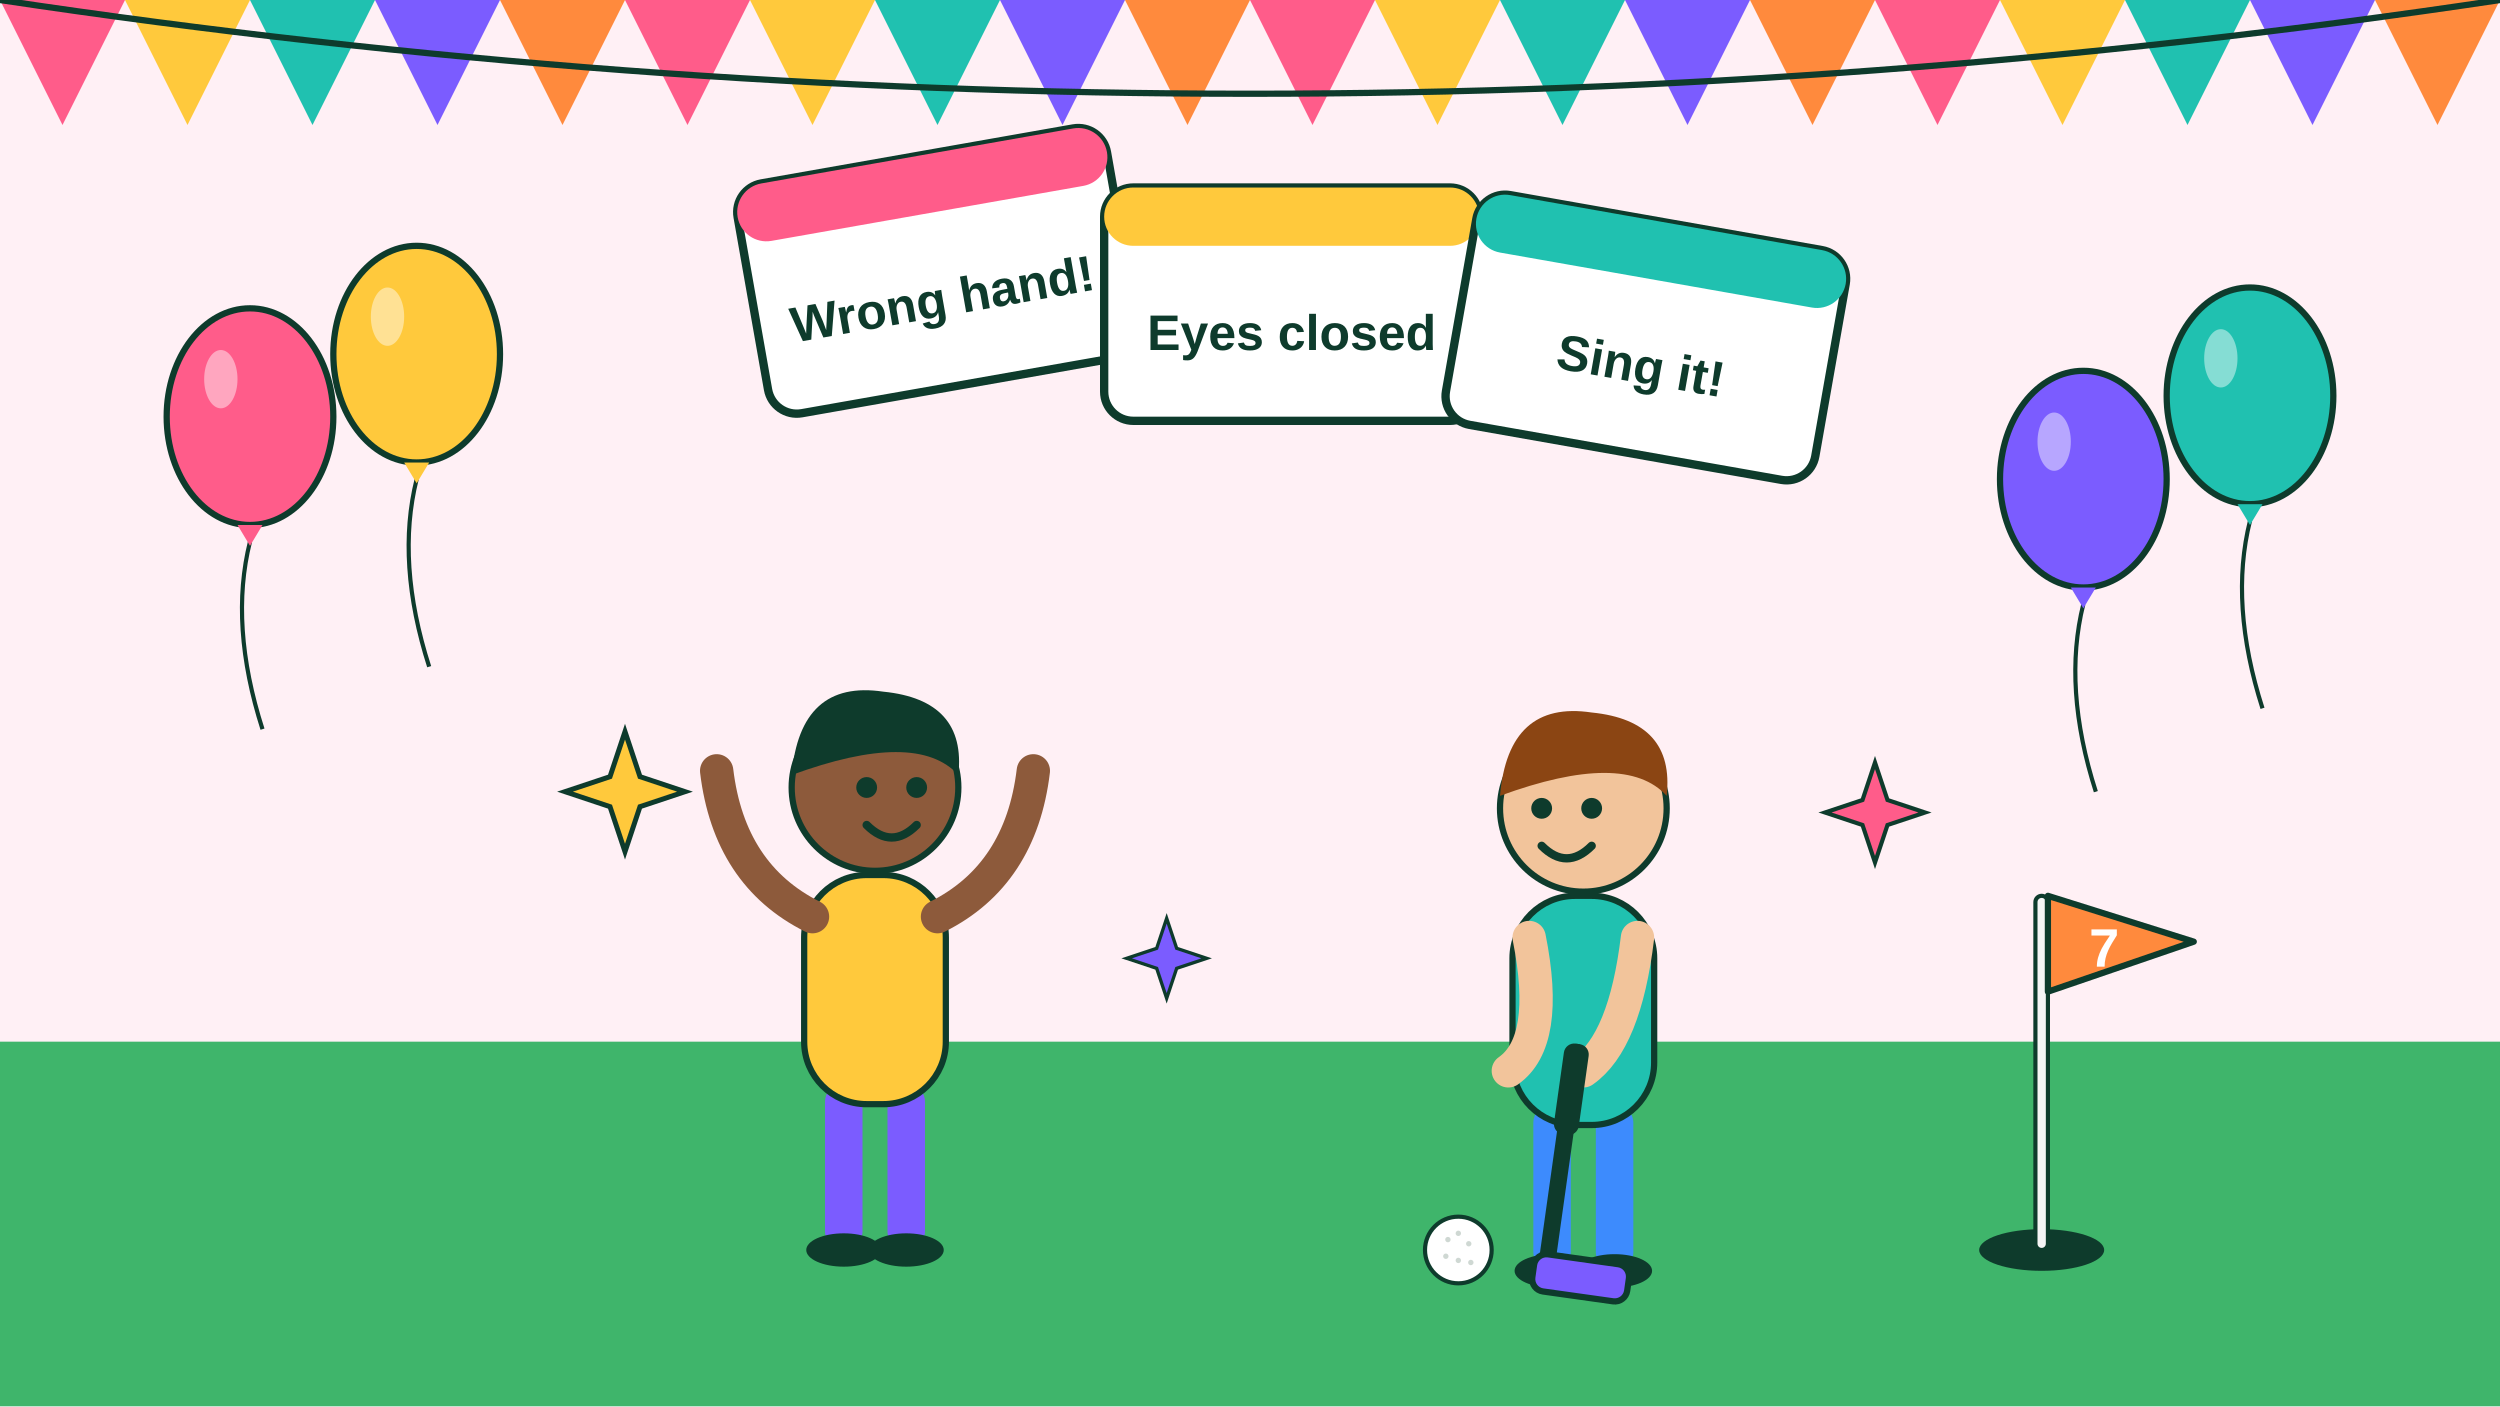
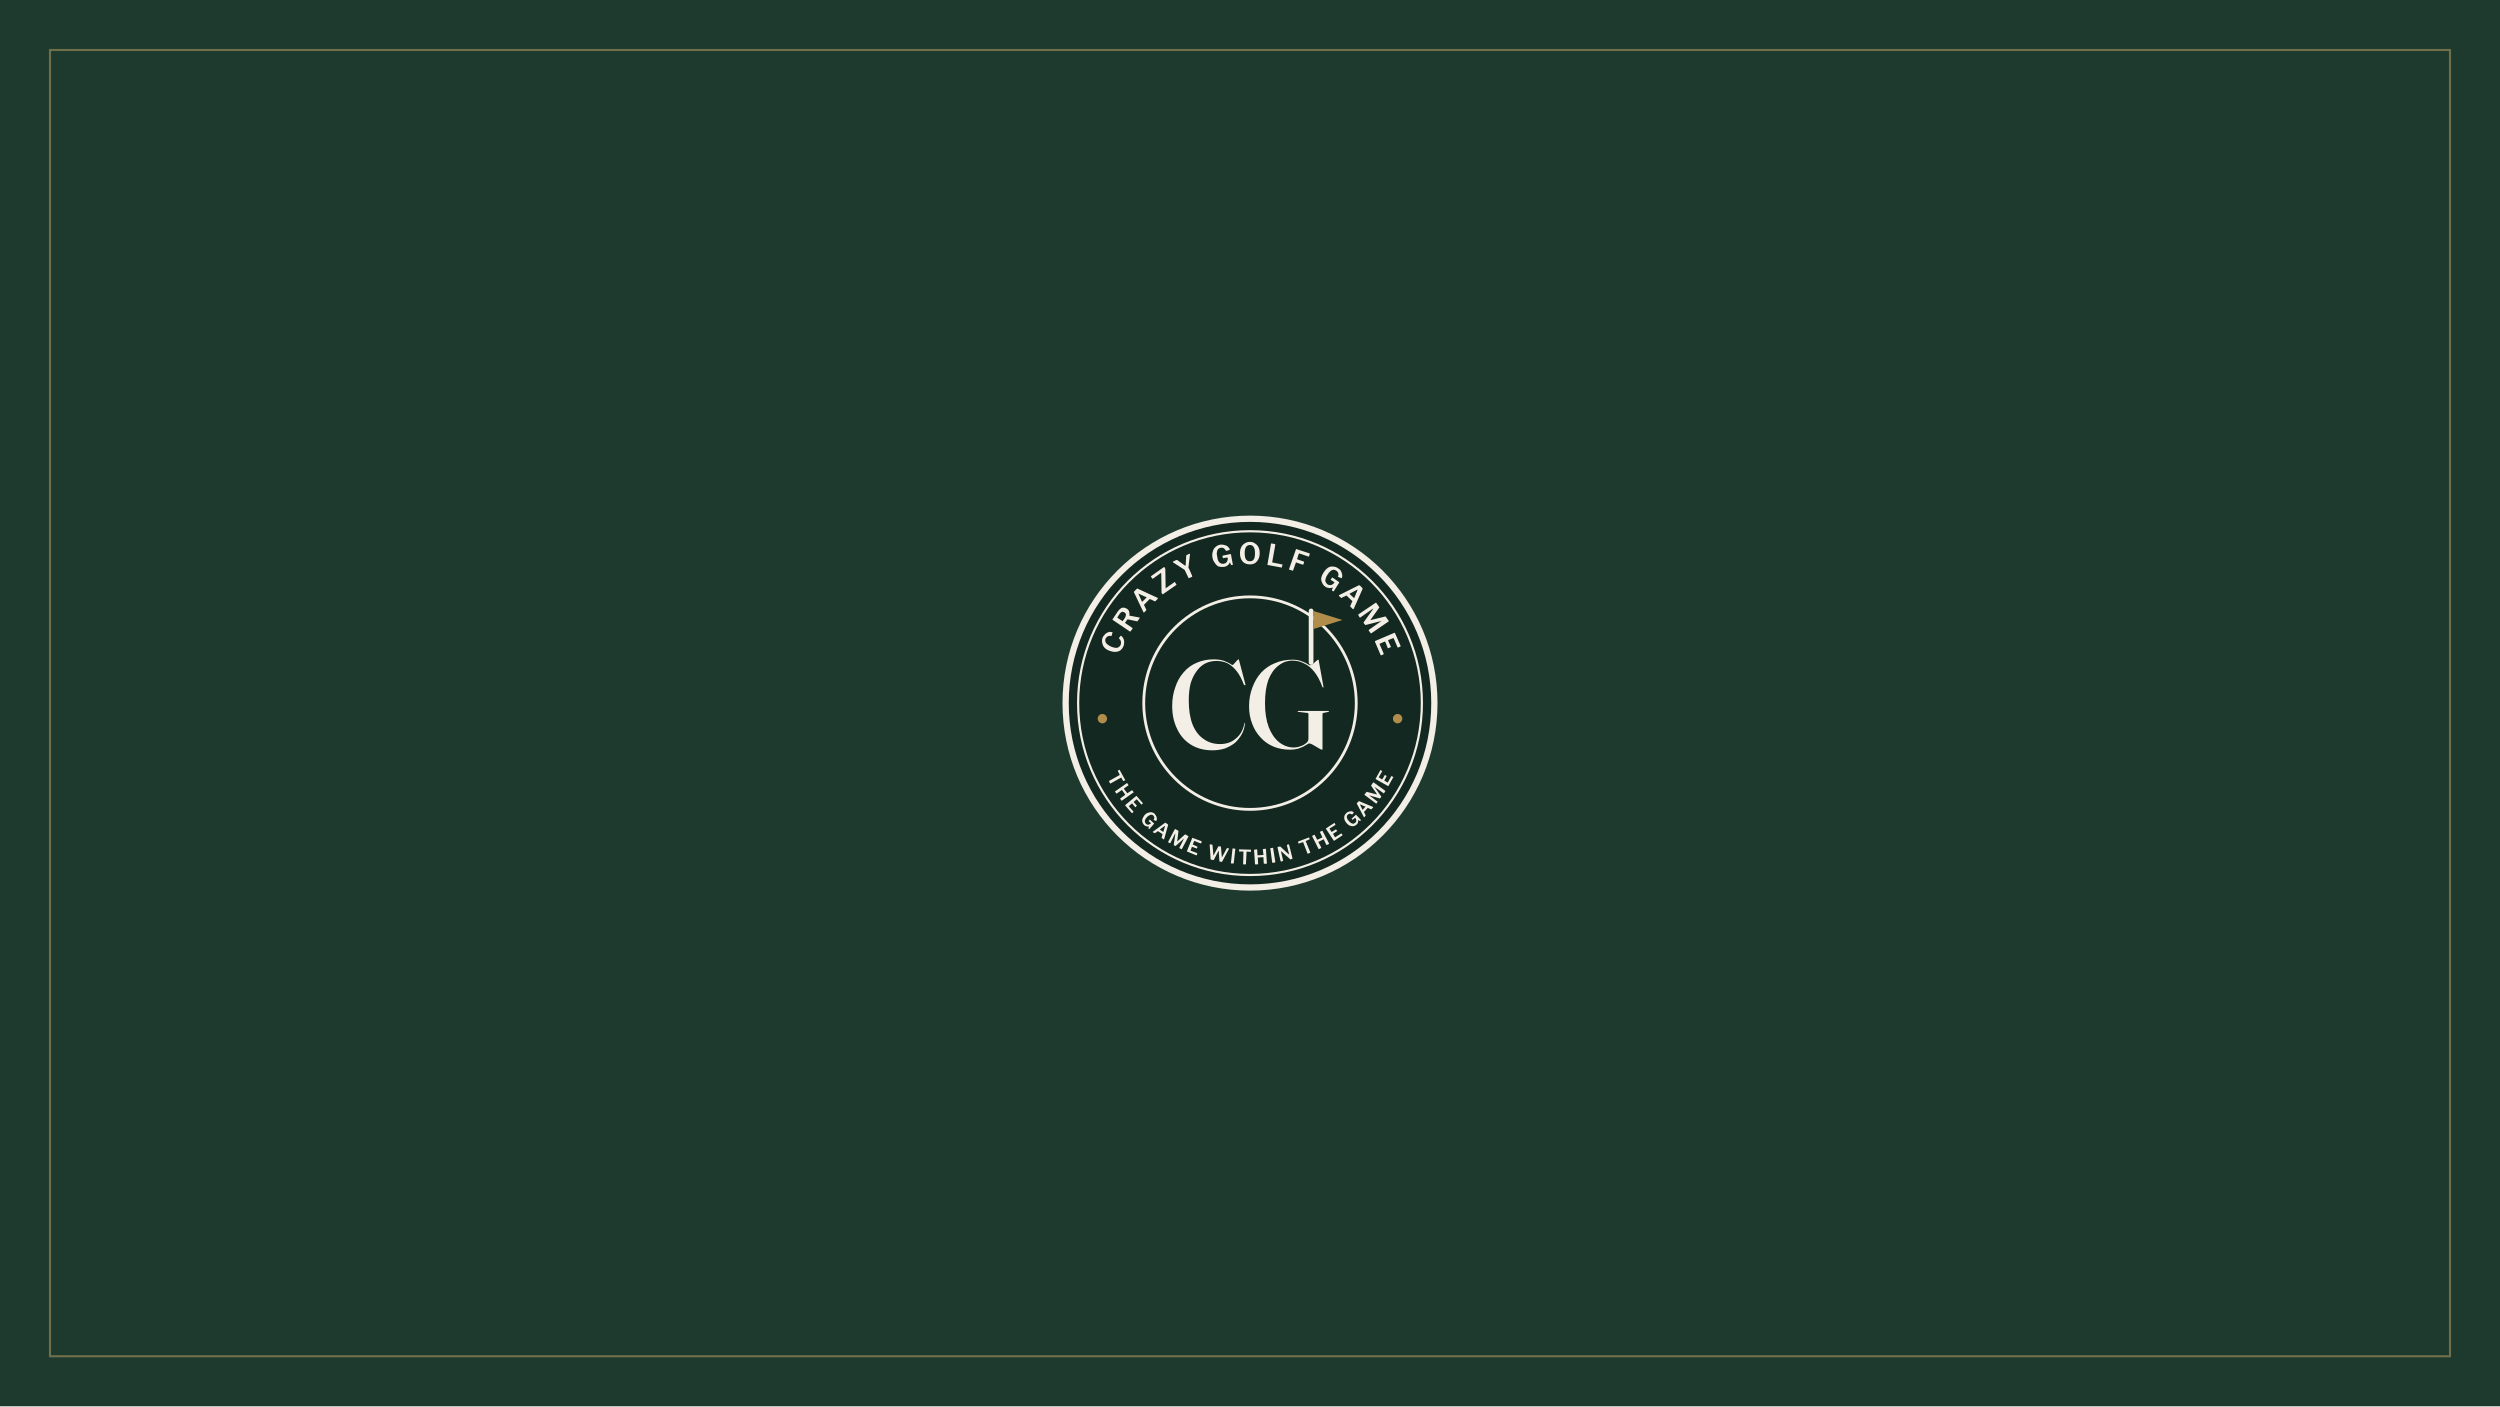
- <svg xmlns="http://www.w3.org/2000/svg" viewBox="0 0 1200 675" role="img" aria-labelledby="party-t">
-   <rect width="1200" height="675" fill="#fff0f5" />
-   <path d="M0 0 l30 60 l30 -60z" fill="#ff5c8a" />
-   <path d="M60 0 l30 60 l30 -60z" fill="#ffc93c" />
-   <path d="M120 0 l30 60 l30 -60z" fill="#20c1b0" />
-   <path d="M180 0 l30 60 l30 -60z" fill="#7b5cff" />
-   <path d="M240 0 l30 60 l30 -60z" fill="#ff8a3d" />
-   <path d="M300 0 l30 60 l30 -60z" fill="#ff5c8a" />
-   <path d="M360 0 l30 60 l30 -60z" fill="#ffc93c" />
-   <path d="M420 0 l30 60 l30 -60z" fill="#20c1b0" />
-   <path d="M480 0 l30 60 l30 -60z" fill="#7b5cff" />
-   <path d="M540 0 l30 60 l30 -60z" fill="#ff8a3d" />
-   <path d="M600 0 l30 60 l30 -60z" fill="#ff5c8a" />
-   <path d="M660 0 l30 60 l30 -60z" fill="#ffc93c" />
-   <path d="M720 0 l30 60 l30 -60z" fill="#20c1b0" />
-   <path d="M780 0 l30 60 l30 -60z" fill="#7b5cff" />
-   <path d="M840 0 l30 60 l30 -60z" fill="#ff8a3d" />
-   <path d="M900 0 l30 60 l30 -60z" fill="#ff5c8a" />
-   <path d="M960 0 l30 60 l30 -60z" fill="#ffc93c" />
-   <path d="M1020 0 l30 60 l30 -60z" fill="#20c1b0" />
-   <path d="M1080 0 l30 60 l30 -60z" fill="#7b5cff" />
-   <path d="M1140 0 l30 60 l30 -60z" fill="#ff8a3d" />
-   <path d="M0 0 Q600 90 1200 0" stroke="#0e3b2c" stroke-width="3" fill="none" />
-   <g>
-     <path d="M120 260 q-10 40 6 90" stroke="#0e3b2c" stroke-width="2" fill="none" />
-     <ellipse cx="120" cy="200" rx="40" ry="52" fill="#ff5c8a" stroke="#0e3b2c" stroke-width="3" />
-     <ellipse cx="106" cy="182" rx="8" ry="14" fill="#fff" opacity=".45" />
-     <path d="M114 252 l6 10 l6 -10z" fill="#ff5c8a" />
+ <svg xmlns="http://www.w3.org/2000/svg" viewBox="0 0 1200 675" width="1200" height="675" role="img" aria-label="Crazy Golf Game">
+   <rect width="1200" height="675" fill="#1E3A2F" />
+   <rect x="24" y="24" width="1152" height="627" fill="none" stroke="#C2A465" stroke-width="1" opacity=".5" />
+   <g transform="translate(510 247.5) scale(1.5)">
+     <circle cx="60.0" cy="60.0" r="59.0" fill="#132820" stroke="#F4EFE6" stroke-width="2" />
+     <circle cx="60.0" cy="60.0" r="55.0" fill="none" stroke="#F4EFE6" stroke-width=".7" />
+     <circle cx="60.0" cy="60.0" r="34" fill="none" stroke="#F4EFE6" stroke-width=".9" />
+     <path d="M12.9 38.9Q13.1 38.5 13.5 38.1Q13.8 37.7 14.2 37.5Q14.6 37.3 15 37.2Q15.5 37.2 15.9 37.3Q16 37.3 16 37.3Q16.1 37.4 16 37.4L15.7 38.5Q15.6 38.5 15.6 38.5Q15.6 38.5 15.5 38.5Q15 38.4 14.5 38.6Q14.1 38.8 13.8 39.3Q13.5 40 13.9 40.7Q14.3 41.3 15.5 41.9Q16.7 42.4 17.5 42.3Q18.2 42.1 18.6 41.4Q18.8 40.8 18.7 40.3Q18.6 39.8 18.1 39.3Q18 39.3 18.1 39.1L18.6 38.5Q18.6 38.4 18.7 38.4Q18.7 38.4 18.8 38.5Q19 38.6 19.2 38.9Q19.4 39.1 19.5 39.4Q19.7 39.7 19.7 40.1Q19.8 40.5 19.7 40.9Q19.7 41.4 19.5 41.8Q19.1 42.7 18.4 43.2Q17.7 43.6 16.8 43.6Q15.9 43.6 14.9 43.2Q13.9 42.8 13.3 42.1Q12.8 41.4 12.7 40.6Q12.5 39.8 12.9 38.9Z M24.6 32.6Q24.7 32.6 24.7 32.7Q24.7 32.7 24.7 32.8L24 33.8Q24 33.9 23.8 33.8L20.9 33.2Q20.8 33.2 20.7 33.3L20 34.3Q20 34.3 20 34.3Q20 34.4 20.1 34.4L22.3 35.9Q22.5 36 22.4 36.2L21.8 37Q21.7 37.1 21.7 37.1Q21.6 37.1 21.6 37.1L16.1 33.4Q15.9 33.3 16 33.2L17.6 30.8Q18.3 29.8 19 29.5Q19.8 29.3 20.6 29.8Q21 30 21.2 30.4Q21.4 30.8 21.4 31.2Q21.5 31.5 21.4 31.9Q21.3 32 21.4 32L24.6 32.6ZM20 32.7Q20.3 32.1 20.3 31.7Q20.3 31.3 19.9 31Q19.4 30.7 19 30.8Q18.6 31 18.3 31.4L17.6 32.5Q17.5 32.7 17.6 32.7L19.1 33.7Q19.2 33.8 19.3 33.7L20 32.7Z M26.1 31Q26.1 31 26 31Q26 31 25.9 30.9L22.9 24.6Q22.8 24.5 22.9 24.4Q22.9 24.4 22.9 24.3L23.8 23.4Q23.9 23.3 24.1 23.4L30.4 26.3Q30.5 26.4 30.5 26.4Q30.5 26.5 30.5 26.6L29.7 27.4Q29.6 27.5 29.5 27.4L28 26.7Q28 26.7 27.9 26.7Q27.9 26.7 27.9 26.7L26.1 28.5Q26.1 28.5 26.1 28.6L26.8 30.1Q26.9 30.2 26.8 30.2Q26.8 30.3 26.8 30.3L26.1 31ZM26.9 26.2Q27 26.1 26.8 26.1L24.4 25Q24.3 24.9 24.3 25Q24.3 25 24.3 25L25.4 27.5Q25.5 27.6 25.6 27.5Z M32.2 25.1Q32.1 25.2 32.1 25.2Q32 25.2 32 25.1L31.8 24.9Q31.7 24.8 31.7 24.7Q31.7 24.7 31.7 24.5L31.6 18.5Q31.6 18.3 31.4 18.4L28.9 20.2Q28.9 20.2 28.8 20.2Q28.8 20.2 28.7 20.1L28.3 19.5Q28.2 19.4 28.3 19.4L32.4 16.5Q32.5 16.4 32.6 16.5L32.8 16.8Q32.8 16.8 32.8 16.9Q32.9 16.9 32.9 17.1L33 23.2Q33 23.3 33 23.3Q33.1 23.3 33.1 23.2L35.8 21.3Q35.9 21.2 36 21.3L36.4 22Q36.5 22 36.5 22.1Q36.5 22.1 36.4 22.2L32.2 25.1Z M40.6 12.2Q40.7 12.2 40.7 12.2Q40.8 12.3 40.8 12.3L40.3 16.6Q40.3 16.7 40.3 16.8Q40.4 16.8 40.5 17L41.5 19.3Q41.6 19.5 41.4 19.6L40.5 20Q40.4 20 40.4 20Q40.3 20 40.3 19.9L39.2 17.6Q39.1 17.5 39.1 17.4Q39 17.4 39 17.3L35.3 14.9Q35.3 14.9 35.3 14.8Q35.3 14.8 35.4 14.7L36.4 14.2Q36.5 14.2 36.6 14.2Q36.6 14.2 36.7 14.2L39.2 16Q39.3 16 39.3 16Q39.4 16 39.4 15.9L39.6 12.9Q39.6 12.8 39.6 12.7Q39.7 12.7 39.8 12.6L40.6 12.2Z M51.7 16.4Q50.8 16.5 50 16.3Q49.3 16 48.8 15.2Q48.2 14.5 48 13.5Q47.8 12.4 48.1 11.5Q48.3 10.6 48.9 10.1Q49.5 9.5 50.4 9.3Q51.2 9.2 51.8 9.4Q52.4 9.5 52.9 9.9Q53.3 10.3 53.5 10.7Q53.5 10.8 53.5 10.9Q53.5 10.9 53.4 11L52.4 11.3Q52.4 11.3 52.3 11.3Q52.3 11.3 52.3 11.2Q52.1 10.9 51.9 10.7Q51.7 10.4 51.3 10.3Q51 10.2 50.6 10.3Q50.1 10.4 49.8 10.7Q49.5 11.1 49.4 11.7Q49.3 12.3 49.5 13.1Q49.6 14 49.9 14.6Q50.2 15.1 50.7 15.3Q51.1 15.5 51.6 15.4Q52 15.3 52.2 15.2Q52.4 15 52.6 14.8Q52.7 14.6 52.8 14.3Q52.9 14.1 52.9 13.8L52.8 13.5Q52.8 13.3 52.7 13.4L51.4 13.6Q51.4 13.6 51.3 13.6Q51.3 13.6 51.3 13.5L51.2 12.9Q51.1 12.8 51.3 12.8L53.7 12.3Q53.8 12.3 53.9 12.3Q53.9 12.4 53.9 12.4L54.5 15.6Q54.6 15.7 54.5 15.7Q54.5 15.7 54.4 15.8L54.2 15.8Q54.1 15.8 54 15.8Q54 15.8 53.9 15.7L53.6 15Q53.6 15 53.5 15Q53.5 15 53.5 15.1Q53.4 15.3 53.2 15.6Q52.9 15.9 52.6 16.1Q52.2 16.3 51.7 16.4Z M60 15.6Q59 15.6 58.3 15.2Q57.6 14.8 57.2 14Q56.8 13.2 56.8 12Q56.8 10.9 57.2 10.1Q57.6 9.3 58.3 8.9Q59 8.4 60 8.4Q60.9 8.4 61.6 8.9Q62.3 9.3 62.7 10.1Q63.1 10.9 63.1 12Q63.1 13.1 62.7 13.9Q62.3 14.7 61.6 15.2Q60.9 15.6 60 15.6ZM60 14.6Q60.8 14.6 61.2 14Q61.6 13.4 61.6 12Q61.6 10.7 61.2 10.1Q60.8 9.4 60 9.4Q59.1 9.4 58.7 10.1Q58.3 10.7 58.3 12Q58.3 13.4 58.7 14Q59.1 14.6 60 14.6Z M66.7 9.1Q66.7 8.9 66.9 8.9L68 9.1Q68.1 9.2 68.1 9.3L67.1 14.9Q67.1 15 67.2 15L70.2 15.6Q70.4 15.6 70.4 15.7L70.2 16.5Q70.2 16.5 70.2 16.6Q70.1 16.6 70 16.6L65.7 15.8Q65.6 15.8 65.6 15.8Q65.6 15.7 65.6 15.6L66.7 9.1Z M74.7 10.8Q74.7 10.6 74.8 10.7L79.1 12.1Q79.2 12.2 79.1 12.3L78.9 13Q78.9 13.1 78.7 13.1L75.8 12.1Q75.7 12.1 75.6 12.2L75.1 13.8Q75 14 75.2 14L77.2 14.7Q77.4 14.8 77.3 14.9L77.1 15.6Q77 15.7 76.9 15.7L74.8 15Q74.7 14.9 74.7 15L73.8 17.5Q73.8 17.7 73.6 17.6L72.6 17.3Q72.5 17.2 72.5 17.2Q72.5 17.1 72.5 17.1L74.7 10.8Z M84.2 22.8Q83.4 22.3 83.1 21.5Q82.7 20.8 82.8 19.9Q83 19 83.6 18.1Q84.2 17.2 84.9 16.7Q85.7 16.2 86.5 16.3Q87.4 16.3 88.1 16.8Q88.8 17.2 89.1 17.7Q89.4 18.3 89.5 18.9Q89.6 19.4 89.4 19.9Q89.3 20 89.3 20Q89.2 20.1 89.2 20L88.2 19.6Q88.1 19.6 88.1 19.5Q88.1 19.5 88.2 19.4Q88.3 19.1 88.3 18.8Q88.3 18.4 88.1 18.1Q87.9 17.8 87.6 17.6Q87.1 17.3 86.7 17.3Q86.2 17.4 85.8 17.7Q85.3 18.1 84.8 18.9Q84.3 19.6 84.2 20.2Q84 20.8 84.2 21.2Q84.4 21.7 84.8 22Q85.1 22.2 85.4 22.2Q85.7 22.3 85.9 22.2Q86.2 22.2 86.4 22Q86.6 21.9 86.8 21.7L87 21.4Q87.1 21.3 87 21.3L85.9 20.6Q85.9 20.5 85.8 20.5Q85.8 20.4 85.9 20.4L86.2 19.9Q86.3 19.8 86.4 19.8L88.4 21.2Q88.5 21.2 88.5 21.3Q88.6 21.4 88.5 21.5L86.8 24.2Q86.7 24.2 86.7 24.2Q86.6 24.2 86.6 24.2L86.4 24.1Q86.3 24 86.3 24Q86.2 23.9 86.2 23.8L86.5 23.1Q86.5 23 86.5 23Q86.4 23 86.4 23Q86.1 23.1 85.8 23.2Q85.4 23.2 85 23.1Q84.6 23.1 84.2 22.8Z M88.5 25.7Q88.4 25.6 88.4 25.5Q88.5 25.5 88.6 25.4L94.8 22.3Q94.9 22.3 95 22.3Q95 22.3 95.1 22.3L95.9 23.1Q96.1 23.3 96 23.5L93.2 29.8Q93.1 29.9 93.1 29.9Q93 30 92.9 29.9L92.1 29.1Q92 29 92.1 28.9L92.7 27.5Q92.8 27.4 92.8 27.4Q92.8 27.3 92.7 27.3L90.9 25.6Q90.9 25.6 90.8 25.6L89.3 26.3Q89.3 26.4 89.2 26.4Q89.2 26.3 89.1 26.3L88.5 25.7ZM93.2 26.3Q93.3 26.4 93.4 26.3L94.4 23.8Q94.5 23.7 94.4 23.7Q94.4 23.7 94.3 23.7L92 24.9Q91.8 25 91.9 25.1Z M94.7 31.9Q94.6 31.7 94.7 31.6L100.2 27.9Q100.3 27.8 100.4 27.9L101.3 29.2Q101.4 29.3 101.4 29.3Q101.4 29.4 101.3 29.5L98.6 33.3Q98.5 33.4 98.6 33.4Q98.6 33.5 98.7 33.4L103.2 32.3Q103.4 32.2 103.4 32.3L104.4 33.7Q104.5 33.8 104.3 33.9L98.9 37.6Q98.7 37.8 98.6 37.6L98 36.8Q98 36.7 98 36.6Q98 36.6 98.1 36.5L102.1 33.7Q102.2 33.7 102.1 33.7Q102.1 33.7 102.1 33.7L97 35Q96.8 35 96.8 34.9L96.4 34.4Q96.3 34.2 96.4 34.1L99.4 29.9Q99.4 29.8 99.4 29.8Q99.4 29.8 99.3 29.8L95.3 32.6Q95.3 32.6 95.2 32.6Q95.2 32.6 95.1 32.6L94.7 31.9Z M106.2 37.5Q106.3 37.4 106.4 37.6L108.2 41.7Q108.2 41.9 108.1 41.9L107.4 42.2Q107.3 42.3 107.2 42.1L106 39.3Q105.9 39.1 105.8 39.2L104.3 39.8Q104.2 39.9 104.2 40L105.1 42Q105.1 42.1 105 42.1L104.3 42.4Q104.2 42.5 104.2 42.5Q104.2 42.4 104.1 42.4L103.3 40.4Q103.2 40.3 103.1 40.3L101.5 41Q101.4 41.1 101.5 41.2L102.8 44.2Q102.8 44.3 102.7 44.4L102 44.7Q102 44.7 101.9 44.7Q101.9 44.7 101.8 44.6L100 40.4Q99.9 40.2 100.1 40.1L106.2 37.5Z" fill="#F4EFE6" />
+     <path d="M18.1 81.4Q18.2 81.3 18.2 81.3Q18.3 81.4 18.3 81.4L20 84.5Q20.1 84.6 20.1 84.6Q20.1 84.7 20 84.7L19.6 84.9Q19.5 85 19.4 84.9L18.8 83.8Q18.8 83.7 18.8 83.8L15.4 85.7Q15.3 85.7 15.2 85.7L14.9 85Q14.8 84.9 14.9 84.9L18.3 83Q18.3 82.9 18.3 82.9L17.7 81.7Q17.6 81.6 17.7 81.6Z M19.1 87.9Q19 87.8 19 87.8L17.4 88.9Q17.3 89 17.2 88.9L16.8 88.3Q16.8 88.3 16.8 88.2Q16.8 88.2 16.9 88.2L20.6 85.6Q20.6 85.5 20.7 85.6L21.1 86.2Q21.2 86.3 21.1 86.3L19.7 87.3Q19.6 87.4 19.7 87.5L20.7 88.8Q20.7 88.9 20.8 88.8L22.2 87.9Q22.3 87.8 22.3 87.9L22.8 88.5Q22.8 88.6 22.7 88.6L19 91.2Q19 91.3 18.9 91.3Q18.9 91.3 18.9 91.2L18.5 90.7Q18.4 90.5 18.5 90.5L20 89.4Q20.1 89.3 20.1 89.3Z M23.6 89.7Q23.6 89.6 23.7 89.7L25.7 92Q25.8 92.1 25.7 92.1L25.4 92.4Q25.3 92.5 25.2 92.4L23.8 90.8Q23.7 90.8 23.7 90.8L22.8 91.6Q22.7 91.6 22.8 91.7L23.8 92.8Q23.8 92.9 23.7 92.9L23.4 93.3Q23.3 93.3 23.3 93.3Q23.3 93.3 23.2 93.2L22.3 92.1Q22.2 92.1 22.2 92.1L21.3 92.9Q21.2 93 21.2 93L22.7 94.7Q22.8 94.8 22.7 94.8L22.3 95.2Q22.3 95.2 22.3 95.2Q22.2 95.2 22.2 95.2L20.1 92.8Q20.1 92.7 20.1 92.6L23.6 89.7Z M26.2 99.1Q25.8 98.7 25.6 98.2Q25.4 97.6 25.6 97Q25.8 96.5 26.2 95.9Q26.7 95.3 27.3 95.1Q27.9 94.9 28.4 94.9Q29 95 29.5 95.4Q29.8 95.8 30 96.2Q30.2 96.6 30.2 97Q30.2 97.4 30 97.7Q30 97.7 29.9 97.8Q29.9 97.8 29.9 97.7L29.2 97.4Q29.2 97.3 29.2 97.3Q29.2 97.3 29.2 97.2Q29.3 97 29.4 96.8Q29.4 96.6 29.3 96.4Q29.2 96.1 29 95.9Q28.7 95.7 28.4 95.7Q28.1 95.7 27.8 95.9Q27.4 96.1 27 96.5Q26.6 97 26.4 97.4Q26.3 97.8 26.4 98.1Q26.5 98.4 26.7 98.6Q26.9 98.8 27.1 98.9Q27.3 98.9 27.5 98.9Q27.6 98.9 27.8 98.8Q28 98.7 28.1 98.6L28.3 98.5Q28.3 98.4 28.3 98.4L27.6 97.8Q27.6 97.8 27.6 97.7Q27.6 97.7 27.6 97.7L27.9 97.3Q27.9 97.3 28 97.3L29.2 98.4Q29.3 98.5 29.3 98.5Q29.3 98.6 29.3 98.6L27.8 100.3Q27.8 100.3 27.8 100.3Q27.8 100.3 27.7 100.3L27.6 100.2Q27.5 100.1 27.5 100.1Q27.5 100.1 27.5 100L27.7 99.5Q27.8 99.5 27.7 99.5Q27.7 99.5 27.7 99.5Q27.5 99.5 27.3 99.5Q27 99.5 26.8 99.4Q26.5 99.3 26.2 99.1Z M28.9 101.3Q28.9 101.2 28.9 101.2Q28.9 101.1 29 101.1L32.8 98.3Q32.9 98.3 32.9 98.3Q33 98.3 33 98.3L33.7 98.8Q33.8 98.9 33.8 99L32.5 103.6Q32.5 103.6 32.5 103.6Q32.4 103.7 32.4 103.6L31.8 103.2Q31.7 103.2 31.7 103.1L32 102Q32 102 32 102Q32 101.9 32 101.9L30.6 101Q30.6 100.9 30.5 101L29.6 101.6Q29.6 101.6 29.5 101.6Q29.5 101.6 29.5 101.6L28.9 101.3ZM32.2 101.2Q32.3 101.2 32.3 101.1L32.8 99.4Q32.8 99.3 32.8 99.3Q32.7 99.3 32.7 99.3L31.2 100.4Q31.1 100.4 31.2 100.5Z M33.9 104.6Q33.8 104.5 33.8 104.4L35.9 100.4Q36 100.3 36.1 100.3L37 100.8Q37.1 100.9 37.1 100.9Q37.1 100.9 37.1 101L36.7 104.2Q36.7 104.2 36.7 104.3Q36.7 104.3 36.8 104.2L39.1 102.1Q39.2 102 39.3 102L40.3 102.6Q40.4 102.6 40.3 102.7L38.2 106.7Q38.1 106.8 38 106.7L37.4 106.4Q37.4 106.4 37.3 106.4Q37.3 106.3 37.4 106.3L38.9 103.3Q38.9 103.3 38.9 103.3Q38.9 103.3 38.9 103.3L36.2 105.7Q36.2 105.8 36.1 105.7L35.7 105.5Q35.6 105.5 35.6 105.4L36.1 101.9Q36.1 101.8 36.1 101.8Q36.1 101.8 36 101.8L34.5 104.8Q34.5 104.8 34.4 104.8Q34.4 104.8 34.3 104.8L33.9 104.6Z M41.5 103.2Q41.5 103.1 41.6 103.1L44.5 104.2Q44.6 104.3 44.5 104.4L44.4 104.8Q44.3 104.9 44.2 104.9L42.2 104.1Q42.1 104.1 42.1 104.2L41.7 105.2Q41.7 105.3 41.8 105.3L43.1 105.9Q43.2 105.9 43.2 106L43 106.5Q43 106.5 42.9 106.5Q42.9 106.5 42.9 106.5L41.5 106Q41.4 105.9 41.4 106L41 107.1Q40.9 107.2 41 107.2L43.1 108Q43.2 108.1 43.1 108.2L43 108.6Q42.9 108.7 42.9 108.7Q42.9 108.7 42.8 108.7L39.9 107.5Q39.8 107.5 39.8 107.4L41.5 103.2Z M53.2 106.5Q53.3 106.5 53.3 106.5Q53.3 106.6 53.3 106.6L51.1 110.7Q51 110.8 50.9 110.8L50.3 110.7Q50.2 110.7 50.2 110.5L50 107.3Q50 107.3 49.9 107.3Q49.9 107.3 49.9 107.3L48.4 110.2Q48.3 110.3 48.2 110.2L47.6 110.1Q47.5 110.1 47.4 110L47.1 105.3Q47.1 105.3 47.1 105.2Q47.2 105.2 47.3 105.2L47.9 105.3Q48 105.3 48 105.4Q48 105.4 48 105.5L48.3 108.8Q48.3 108.8 48.3 108.8Q48.3 108.8 48.3 108.8L49.9 105.8Q49.9 105.8 49.9 105.8Q50 105.8 50 105.8L50.6 105.9Q50.7 105.9 50.7 105.9Q50.7 106 50.7 106L51 109.4Q51 109.4 51 109.4Q51 109.4 51 109.4L52.6 106.4Q52.6 106.4 52.6 106.4Q52.7 106.3 52.7 106.4L53.2 106.5Z M55.3 106.6Q55.3 106.6 55.3 106.7L54.8 111.2Q54.8 111.3 54.8 111.3Q54.8 111.3 54.7 111.3L54 111.3Q53.9 111.2 53.9 111.2Q53.9 111.2 53.9 111.1L54.4 106.6Q54.4 106.5 54.5 106.5Z M56.5 106.9Q56.5 106.8 56.5 106.8Q56.5 106.8 56.6 106.8L60.2 106.9Q60.2 106.9 60.3 106.9Q60.3 106.9 60.3 107L60.3 107.5Q60.3 107.6 60.2 107.6L58.9 107.5Q58.9 107.5 58.9 107.6L58.7 111.5Q58.7 111.6 58.6 111.6L57.9 111.6Q57.8 111.6 57.8 111.5L57.9 107.6Q57.9 107.5 57.9 107.5L56.6 107.5Q56.5 107.4 56.5 107.4Z M62.5 109.4Q62.4 109.5 62.5 109.5L62.6 111.4Q62.6 111.5 62.4 111.6L61.8 111.6Q61.7 111.6 61.7 111.6Q61.6 111.6 61.6 111.5L61.3 107Q61.3 106.9 61.4 106.9L62.2 106.8Q62.3 106.8 62.3 106.9L62.4 108.6Q62.4 108.7 62.5 108.7L64.2 108.6Q64.3 108.6 64.3 108.5L64.1 106.8Q64.1 106.7 64.2 106.7L65 106.6Q65.1 106.6 65.1 106.7L65.4 111.2Q65.4 111.3 65.4 111.3Q65.3 111.4 65.3 111.4L64.6 111.4Q64.5 111.4 64.4 111.3L64.3 109.4Q64.3 109.3 64.2 109.3Z M67.3 106.3Q67.4 106.3 67.4 106.4L68.1 110.8Q68.1 110.9 68.1 110.9Q68 111 67.9 111L67.3 111.1Q67.2 111.1 67.2 111.1Q67.2 111 67.1 111L66.5 106.5Q66.5 106.4 66.6 106.4Z M72.4 105.2Q72.5 105.2 72.5 105.3L73.6 109.7Q73.6 109.8 73.6 109.8Q73.5 109.8 73.5 109.8L73 110Q72.9 110 72.9 110Q72.9 110 72.8 109.9L70 107.4Q69.9 107.4 69.9 107.4Q69.9 107.4 69.9 107.4L70.6 110.4Q70.6 110.5 70.5 110.5L70 110.7Q69.9 110.7 69.8 110.6L68.8 106.2Q68.8 106.1 68.9 106L69.5 105.9Q69.6 105.9 69.6 105.9Q69.6 105.9 69.7 105.9L72.4 108.4Q72.4 108.4 72.4 108.4Q72.5 108.4 72.5 108.3L71.8 105.5Q71.8 105.4 71.9 105.3Z M75.4 104.4Q75.3 104.4 75.4 104.3Q75.4 104.3 75.4 104.3L78.8 103Q78.8 102.9 78.9 103Q78.9 103 78.9 103L79.1 103.5Q79.1 103.6 79 103.6L77.9 104.1Q77.8 104.1 77.8 104.1L79.3 107.8Q79.3 107.9 79.2 107.9L78.5 108.2Q78.4 108.2 78.4 108.1L77 104.5Q76.9 104.4 76.9 104.5L75.7 104.9Q75.6 105 75.5 104.9Z M81.9 104.4Q81.9 104.4 81.9 104.5L82.8 106.2Q82.8 106.3 82.7 106.4L82.1 106.7Q82 106.7 82 106.7Q82 106.7 81.9 106.6L79.9 102.6Q79.8 102.5 79.9 102.5L80.6 102.1Q80.6 102.1 80.7 102.2L81.5 103.7Q81.5 103.8 81.6 103.7L83.1 103Q83.2 102.9 83.1 102.8L82.4 101.3Q82.3 101.2 82.4 101.2L83.1 100.8Q83.1 100.8 83.2 100.9L85.3 104.9Q85.3 104.9 85.3 105Q85.3 105 85.2 105.1L84.6 105.4Q84.5 105.4 84.4 105.3L83.6 103.6Q83.5 103.6 83.5 103.6Z M84.3 100.2Q84.3 100.1 84.3 100.1L86.9 98.4Q87 98.3 87.1 98.4L87.3 98.8Q87.4 98.9 87.3 99L85.5 100.1Q85.4 100.2 85.5 100.3L86.1 101.2Q86.2 101.3 86.2 101.2L87.5 100.4Q87.5 100.4 87.6 100.5L87.9 100.9Q87.9 100.9 87.9 101Q87.9 101 87.8 101L86.6 101.8Q86.5 101.9 86.6 101.9L87.2 102.9Q87.3 103 87.3 102.9L89.2 101.7Q89.3 101.7 89.3 101.7L89.6 102.2Q89.6 102.2 89.6 102.2Q89.6 102.3 89.6 102.3L87 104Q86.9 104.1 86.8 104L84.3 100.2Z M94.1 98.9Q93.6 99.3 93 99.4Q92.5 99.4 91.9 99.2Q91.4 99 90.9 98.4Q90.4 97.8 90.2 97.2Q90.1 96.7 90.2 96.1Q90.4 95.6 90.9 95.1Q91.3 94.8 91.7 94.7Q92.1 94.6 92.5 94.6Q92.9 94.7 93.1 94.9Q93.2 95 93.2 95Q93.2 95 93.2 95.1L92.7 95.6Q92.7 95.7 92.7 95.7Q92.6 95.7 92.6 95.6Q92.4 95.5 92.2 95.4Q92 95.4 91.8 95.4Q91.5 95.5 91.3 95.7Q91 95.9 91 96.2Q90.9 96.5 91.1 96.9Q91.2 97.3 91.6 97.7Q92 98.2 92.4 98.4Q92.8 98.6 93.1 98.6Q93.4 98.5 93.7 98.3Q93.8 98.1 93.9 98Q94 97.8 94 97.6Q94 97.4 94 97.3Q93.9 97.1 93.9 97L93.7 96.8Q93.7 96.7 93.6 96.7L92.9 97.3Q92.9 97.3 92.9 97.3Q92.8 97.3 92.8 97.3L92.5 97Q92.5 96.9 92.6 96.9L93.8 95.8Q93.9 95.7 93.9 95.7Q94 95.7 94 95.8L95.5 97.4Q95.5 97.5 95.5 97.5Q95.5 97.5 95.4 97.5L95.3 97.7Q95.3 97.7 95.2 97.7Q95.2 97.7 95.1 97.7L94.7 97.4Q94.7 97.4 94.7 97.4Q94.6 97.4 94.6 97.5Q94.7 97.7 94.6 97.9Q94.6 98.1 94.5 98.4Q94.3 98.6 94.1 98.9Z M96.6 96.5Q96.5 96.5 96.5 96.5Q96.4 96.5 96.4 96.4L94.2 92.2Q94.2 92.1 94.2 92.1Q94.2 92.1 94.2 92L94.8 91.4Q94.9 91.3 95 91.4L99.3 93.2Q99.4 93.2 99.4 93.3Q99.4 93.3 99.4 93.4L98.9 93.9Q98.8 94 98.7 94L97.7 93.5Q97.7 93.5 97.7 93.5Q97.7 93.5 97.6 93.6L96.5 94.8Q96.5 94.8 96.5 94.9L97 95.9Q97 95.9 97 95.9Q97 96 97 96L96.6 96.5ZM96.9 93.2Q97 93.2 96.9 93.1L95.2 92.4Q95.2 92.4 95.2 92.4Q95.2 92.4 95.2 92.5L96 94.1Q96.1 94.2 96.1 94.1Z M100.5 92.1Q100.4 92.2 100.3 92.1L96.7 89.4Q96.6 89.4 96.6 89.3L97.3 88.4Q97.3 88.4 97.3 88.4Q97.4 88.3 97.4 88.4L100.5 89.2Q100.6 89.2 100.6 89.2Q100.6 89.2 100.6 89.1L98.8 86.5Q98.7 86.4 98.8 86.3L99.4 85.4Q99.5 85.3 99.6 85.4L103.2 88Q103.3 88.1 103.3 88.2L102.9 88.8Q102.8 88.8 102.8 88.9Q102.7 88.9 102.7 88.8L100 86.9Q99.9 86.8 99.9 86.9Q99.9 86.9 99.9 86.9L102 89.9Q102 89.9 102 90L101.7 90.4Q101.6 90.5 101.5 90.5L98.1 89.5Q98.1 89.5 98.1 89.5Q98.1 89.5 98.1 89.5L100.8 91.5Q100.9 91.5 100.9 91.5Q100.9 91.6 100.8 91.6L100.5 92.1Z M100.2 84.3Q100.1 84.3 100.2 84.2L101.7 81.5Q101.7 81.4 101.8 81.4L102.2 81.7Q102.3 81.7 102.3 81.8L101.2 83.7Q101.2 83.8 101.3 83.8L102.2 84.4Q102.3 84.4 102.4 84.3L103.1 83.1Q103.1 83 103.2 83L103.7 83.3Q103.7 83.3 103.7 83.3Q103.7 83.4 103.7 83.4L103 84.7Q102.9 84.8 103 84.8L104 85.4Q104.1 85.4 104.1 85.4L105.2 83.4Q105.3 83.3 105.4 83.4L105.8 83.6Q105.8 83.6 105.9 83.7Q105.9 83.7 105.8 83.8L104.3 86.5Q104.2 86.6 104.1 86.5L100.2 84.3Z" fill="#F4EFE6" />
+     <circle cx="107.24" cy="64.97" r="1.5" fill="#B08D4A" />
+     <circle cx="12.76" cy="64.97" r="1.5" fill="#B08D4A" />
+     <path d="M58.4 66.5Q58.2 68.4 57.4 69.9Q56.5 71.5 55.2 72.7Q53.8 73.8 52 74.5Q50.1 75.1 48 75.1Q44 75.1 41.1 73.3Q38.2 71.5 36.7 68.3Q35.1 65.1 35.1 60.9Q35.1 57.6 36.1 54.9Q37 52.1 38.8 50.1Q40.5 48.1 42.9 47.1Q45.4 46 48.3 46Q50.2 46 51.5 46.4Q52.8 46.9 53.5 47.3Q54.2 47.8 54.4 47.8Q54.6 47.8 55 47.3Q55.4 46.9 55.8 46.4Q56.2 46 56.3 46Q56.3 46 56.4 46Q56.5 46.1 56.5 46.3L58.5 53.9Q58.6 54.1 58.5 54.2Q58.5 54.2 58.4 54.3Q58.3 54.3 58.2 54.2Q58.1 54.2 58 54Q57 51.3 55.6 49.6Q54.3 48 52.7 47.2Q51.1 46.5 49.3 46.5Q47.3 46.5 45.7 47.3Q44.1 48.1 42.9 49.8Q41.7 51.4 41 53.7Q40.4 56.1 40.4 59.1Q40.4 63.7 41.6 66.8Q42.9 70 45.2 71.5Q47.4 73.1 50.4 73.1Q53.5 73.1 55.5 71.3Q57.6 69.6 58.2 66.5Q58.2 66.4 58.3 66.4Q58.3 66.3 58.4 66.3Q58.4 66.3 58.4 66.4Q58.5 66.5 58.4 66.5Z M83.2 74.5Q83.2 74.8 83.2 74.8Q83.1 74.9 83 74.9Q82.8 74.9 82.3 74.6Q81.8 74.3 81.1 73.9Q80.5 73.5 79.9 73.2Q79.3 72.9 78.9 72.9Q78.7 72.9 78.3 73.2Q77.8 73.5 77.1 73.9Q76.3 74.3 75.3 74.6Q74.2 74.9 72.8 74.9Q69.9 74.9 67.5 73.9Q65.1 72.9 63.4 71Q61.6 69.1 60.7 66.6Q59.7 64.1 59.7 61Q59.7 57.7 60.8 54.9Q61.8 52.2 63.6 50.2Q65.5 48.2 68 47.2Q70.5 46.1 73.6 46.1Q75.3 46.1 76.5 46.6Q77.7 47 78.4 47.5Q79 47.9 79.2 47.9Q79.5 47.9 80.1 47.5Q80.6 47 81.1 46.6Q81.6 46.1 81.9 46.1Q81.9 46.1 82 46.2Q82 46.2 82 46.4L83.5 54.7Q83.5 54.8 83.5 54.9Q83.5 54.9 83.5 55Q83.4 55 83.4 55Q83.3 55 83.2 54.9Q82.1 51.9 80.6 50Q79.1 48.1 77.3 47.3Q75.6 46.4 73.6 46.4Q71.1 46.4 69.1 48Q67.1 49.5 65.9 52.5Q64.8 55.5 64.8 60.1Q64.8 64.5 66 67.7Q67.2 70.8 69.3 72.5Q71.5 74.2 74 74.2Q74.7 74.2 75.5 74Q76.3 73.8 77.1 73.4Q77.8 73 78.3 72.5Q78.7 72 78.7 71.3V63.6Q78.7 63.4 78.6 63.2Q78.4 63.1 78 63.1L75.5 62.8Q75.3 62.8 75.3 62.7Q75.2 62.7 75.2 62.7Q75.2 62.6 75.3 62.6Q75.3 62.5 75.4 62.5H85.1Q85.2 62.5 85.3 62.6Q85.3 62.6 85.3 62.7Q85.3 62.7 85.2 62.7Q85.2 62.8 85.1 62.8L83.7 63.1Q83.5 63.1 83.3 63.2Q83.2 63.4 83.2 63.6Z" fill="#F4EFE6" />
+     <path d="M79.55 47.00 V30.50" stroke="#F4EFE6" stroke-width="1.5" stroke-linecap="round" />
+     <path d="M80.25 30.50 L89.55 33.40 L80.25 36.30 Z" fill="#B08D4A" />
  </g>
-   <g>
-     <path d="M200 230 q-10 40 6 90" stroke="#0e3b2c" stroke-width="2" fill="none" />
-     <ellipse cx="200" cy="170" rx="40" ry="52" fill="#ffc93c" stroke="#0e3b2c" stroke-width="3" />
-     <ellipse cx="186" cy="152" rx="8" ry="14" fill="#fff" opacity=".45" />
-     <path d="M194 222 l6 10 l6 -10z" fill="#ffc93c" />
-   </g>
-   <g>
-     <path d="M1080 250 q-10 40 6 90" stroke="#0e3b2c" stroke-width="2" fill="none" />
-     <ellipse cx="1080" cy="190" rx="40" ry="52" fill="#20c1b0" stroke="#0e3b2c" stroke-width="3" />
-     <ellipse cx="1066" cy="172" rx="8" ry="14" fill="#fff" opacity=".45" />
-     <path d="M1074 242 l6 10 l6 -10z" fill="#20c1b0" />
-   </g>
-   <g>
-     <path d="M1000 290 q-10 40 6 90" stroke="#0e3b2c" stroke-width="2" fill="none" />
-     <ellipse cx="1000" cy="230" rx="40" ry="52" fill="#7b5cff" stroke="#0e3b2c" stroke-width="3" />
-     <ellipse cx="986" cy="212" rx="8" ry="14" fill="#fff" opacity=".45" />
-     <path d="M994 282 l6 10 l6 -10z" fill="#7b5cff" />
-   </g>
-   <rect x="0" y="500" width="1200" height="175" fill="#3fb56b" />
-   <g transform="translate(420 600) scale(1.0)">
-     <rect x="-24" y="-80" width="18" height="80" rx="9" fill="#7b5cff" />
-     <rect x="6" y="-80" width="18" height="80" rx="9" fill="#7b5cff" />
-     <ellipse cx="-15" cy="0" rx="18" ry="8" fill="#0e3b2c" />
-     <ellipse cx="15" cy="0" rx="18" ry="8" fill="#0e3b2c" />
-     <rect x="-34" y="-180" width="68" height="110" rx="30" fill="#ffc93c" stroke="#0e3b2c" stroke-width="3" />
-     <circle cx="0" cy="-222" r="40" fill="#8d5a3b" stroke="#0e3b2c" stroke-width="3" />
-     <path d="M-40 -228 q4 -46 44 -40 q40 4 36 40 q-20 -22 -80 0z" fill="#0e3b2c" />
-     <circle cx="-4" cy="-222" r="5" fill="#0e3b2c" />
-     <circle cx="20" cy="-222" r="5" fill="#0e3b2c" />
-     <path d="M-4 -204 q12 12 24 0" stroke="#0e3b2c" stroke-width="4" fill="none" stroke-linecap="round" />
-     <path d="M-30 -160 q-40 -20 -46 -70" stroke="#8d5a3b" stroke-width="16" fill="none" stroke-linecap="round" />
-     <path d="M30 -160 q40 -20 46 -70" stroke="#8d5a3b" stroke-width="16" fill="none" stroke-linecap="round" />
-   </g>
-   <g transform="translate(760 610) scale(1.0)">
-     <rect x="-24" y="-80" width="18" height="80" rx="9" fill="#3d8bfd" />
-     <rect x="6" y="-80" width="18" height="80" rx="9" fill="#3d8bfd" />
-     <ellipse cx="-15" cy="0" rx="18" ry="8" fill="#0e3b2c" />
-     <ellipse cx="15" cy="0" rx="18" ry="8" fill="#0e3b2c" />
-     <rect x="-34" y="-180" width="68" height="110" rx="30" fill="#20c1b0" stroke="#0e3b2c" stroke-width="3" />
-     <circle cx="0" cy="-222" r="40" fill="#f2c49b" stroke="#0e3b2c" stroke-width="3" />
-     <path d="M-40 -228 q4 -46 44 -40 q40 4 36 40 q-20 -22 -80 0z" fill="#8b4513" />
-     <circle cx="-20" cy="-222" r="5" fill="#0e3b2c" />
-     <circle cx="4" cy="-222" r="5" fill="#0e3b2c" />
-     <path d="M-20 -204 q12 12 24 0" stroke="#0e3b2c" stroke-width="4" fill="none" stroke-linecap="round" />
-     <path d="M-26 -160 q10 50 -10 64" stroke="#f2c49b" stroke-width="16" fill="none" stroke-linecap="round" />
-     <path d="M26 -160 q-6 50 -26 64" stroke="#f2c49b" stroke-width="16" fill="none" stroke-linecap="round" />
-     <g transform="translate(-18 0) rotate(8)">
-       <rect x="-4" y="-110" width="8" height="110" rx="4" fill="#0e3b2c" />
-       <rect x="-6" y="-110" width="12" height="44" rx="5" fill="#0e3b2c" />
-       <rect x="-6" y="-8" width="46" height="18" rx="6" fill="#7b5cff" stroke="#0e3b2c" stroke-width="3" />
-     </g>
-   </g>
-   <g>
-     <ellipse cx="980" cy="600" rx="30" ry="10" fill="#0e3b2c" />
-     <rect x="977" y="430" width="6" height="170" rx="3" fill="#f5f5f5" stroke="#0e3b2c" stroke-width="2" />
-     <path d="M983 430 l70 22 l-70 24 z" fill="#ff8a3d" stroke="#0e3b2c" stroke-width="3" stroke-linejoin="round" />
-     <text x="1010" y="464" font-family="Arial Rounded MT Bold,Arial,sans-serif" font-weight="700" font-size="26" fill="#fff" text-anchor="middle">7</text>
-   </g>
-   <circle cx="700" cy="600" r="16" fill="#fff" stroke="#0e3b2c" stroke-width="2" />
-   <circle cx="695" cy="595" r="1.3" fill="#cfd8d3" />
-   <circle cx="705" cy="597" r="1.3" fill="#cfd8d3" />
-   <circle cx="700" cy="605" r="1.3" fill="#cfd8d3" />
-   <circle cx="694" cy="603" r="1.3" fill="#cfd8d3" />
-   <circle cx="706" cy="606" r="1.3" fill="#cfd8d3" />
-   <circle cx="700" cy="592" r="1.3" fill="#cfd8d3" />
-   <g transform="translate(450 130) rotate(-10)">
-     <rect x="-90" y="-56" width="180" height="112" rx="14" fill="#fff" stroke="#0e3b2c" stroke-width="4" />
-     <rect x="-90" y="-56" width="180" height="28" rx="14" fill="#ff5c8a" />
-     <text x="0" y="22" text-anchor="middle" font-family="Arial" font-weight="700" font-size="24" fill="#0e3b2c">Wrong hand!</text>
-   </g>
-   <g transform="translate(620 146) rotate(0)">
-     <rect x="-90" y="-56" width="180" height="112" rx="14" fill="#fff" stroke="#0e3b2c" stroke-width="4" />
-     <rect x="-90" y="-56" width="180" height="28" rx="14" fill="#ffc93c" />
-     <text x="0" y="22" text-anchor="middle" font-family="Arial" font-weight="700" font-size="24" fill="#0e3b2c">Eyes closed</text>
-   </g>
-   <g transform="translate(790 162) rotate(10)">
-     <rect x="-90" y="-56" width="180" height="112" rx="14" fill="#fff" stroke="#0e3b2c" stroke-width="4" />
-     <rect x="-90" y="-56" width="180" height="28" rx="14" fill="#20c1b0" />
-     <text x="0" y="22" text-anchor="middle" font-family="Arial" font-weight="700" font-size="24" fill="#0e3b2c">Sing it!</text>
-   </g>
-   <path transform="translate(300 380) scale(1.2)" d="M0 -24 L6 -6 L24 0 L6 6 L0 24 L-6 6 L-24 0 L-6 -6 Z" fill="#ffc93c" stroke="#0e3b2c" stroke-width="2" />
-   <path transform="translate(900 390) scale(1)" d="M0 -24 L6 -6 L24 0 L6 6 L0 24 L-6 6 L-24 0 L-6 -6 Z" fill="#ff5c8a" stroke="#0e3b2c" stroke-width="2" />
-   <path transform="translate(560 460) scale(0.8)" d="M0 -24 L6 -6 L24 0 L6 6 L0 24 L-6 6 L-24 0 L-6 -6 Z" fill="#7b5cff" stroke="#0e3b2c" stroke-width="2" />
</svg>
